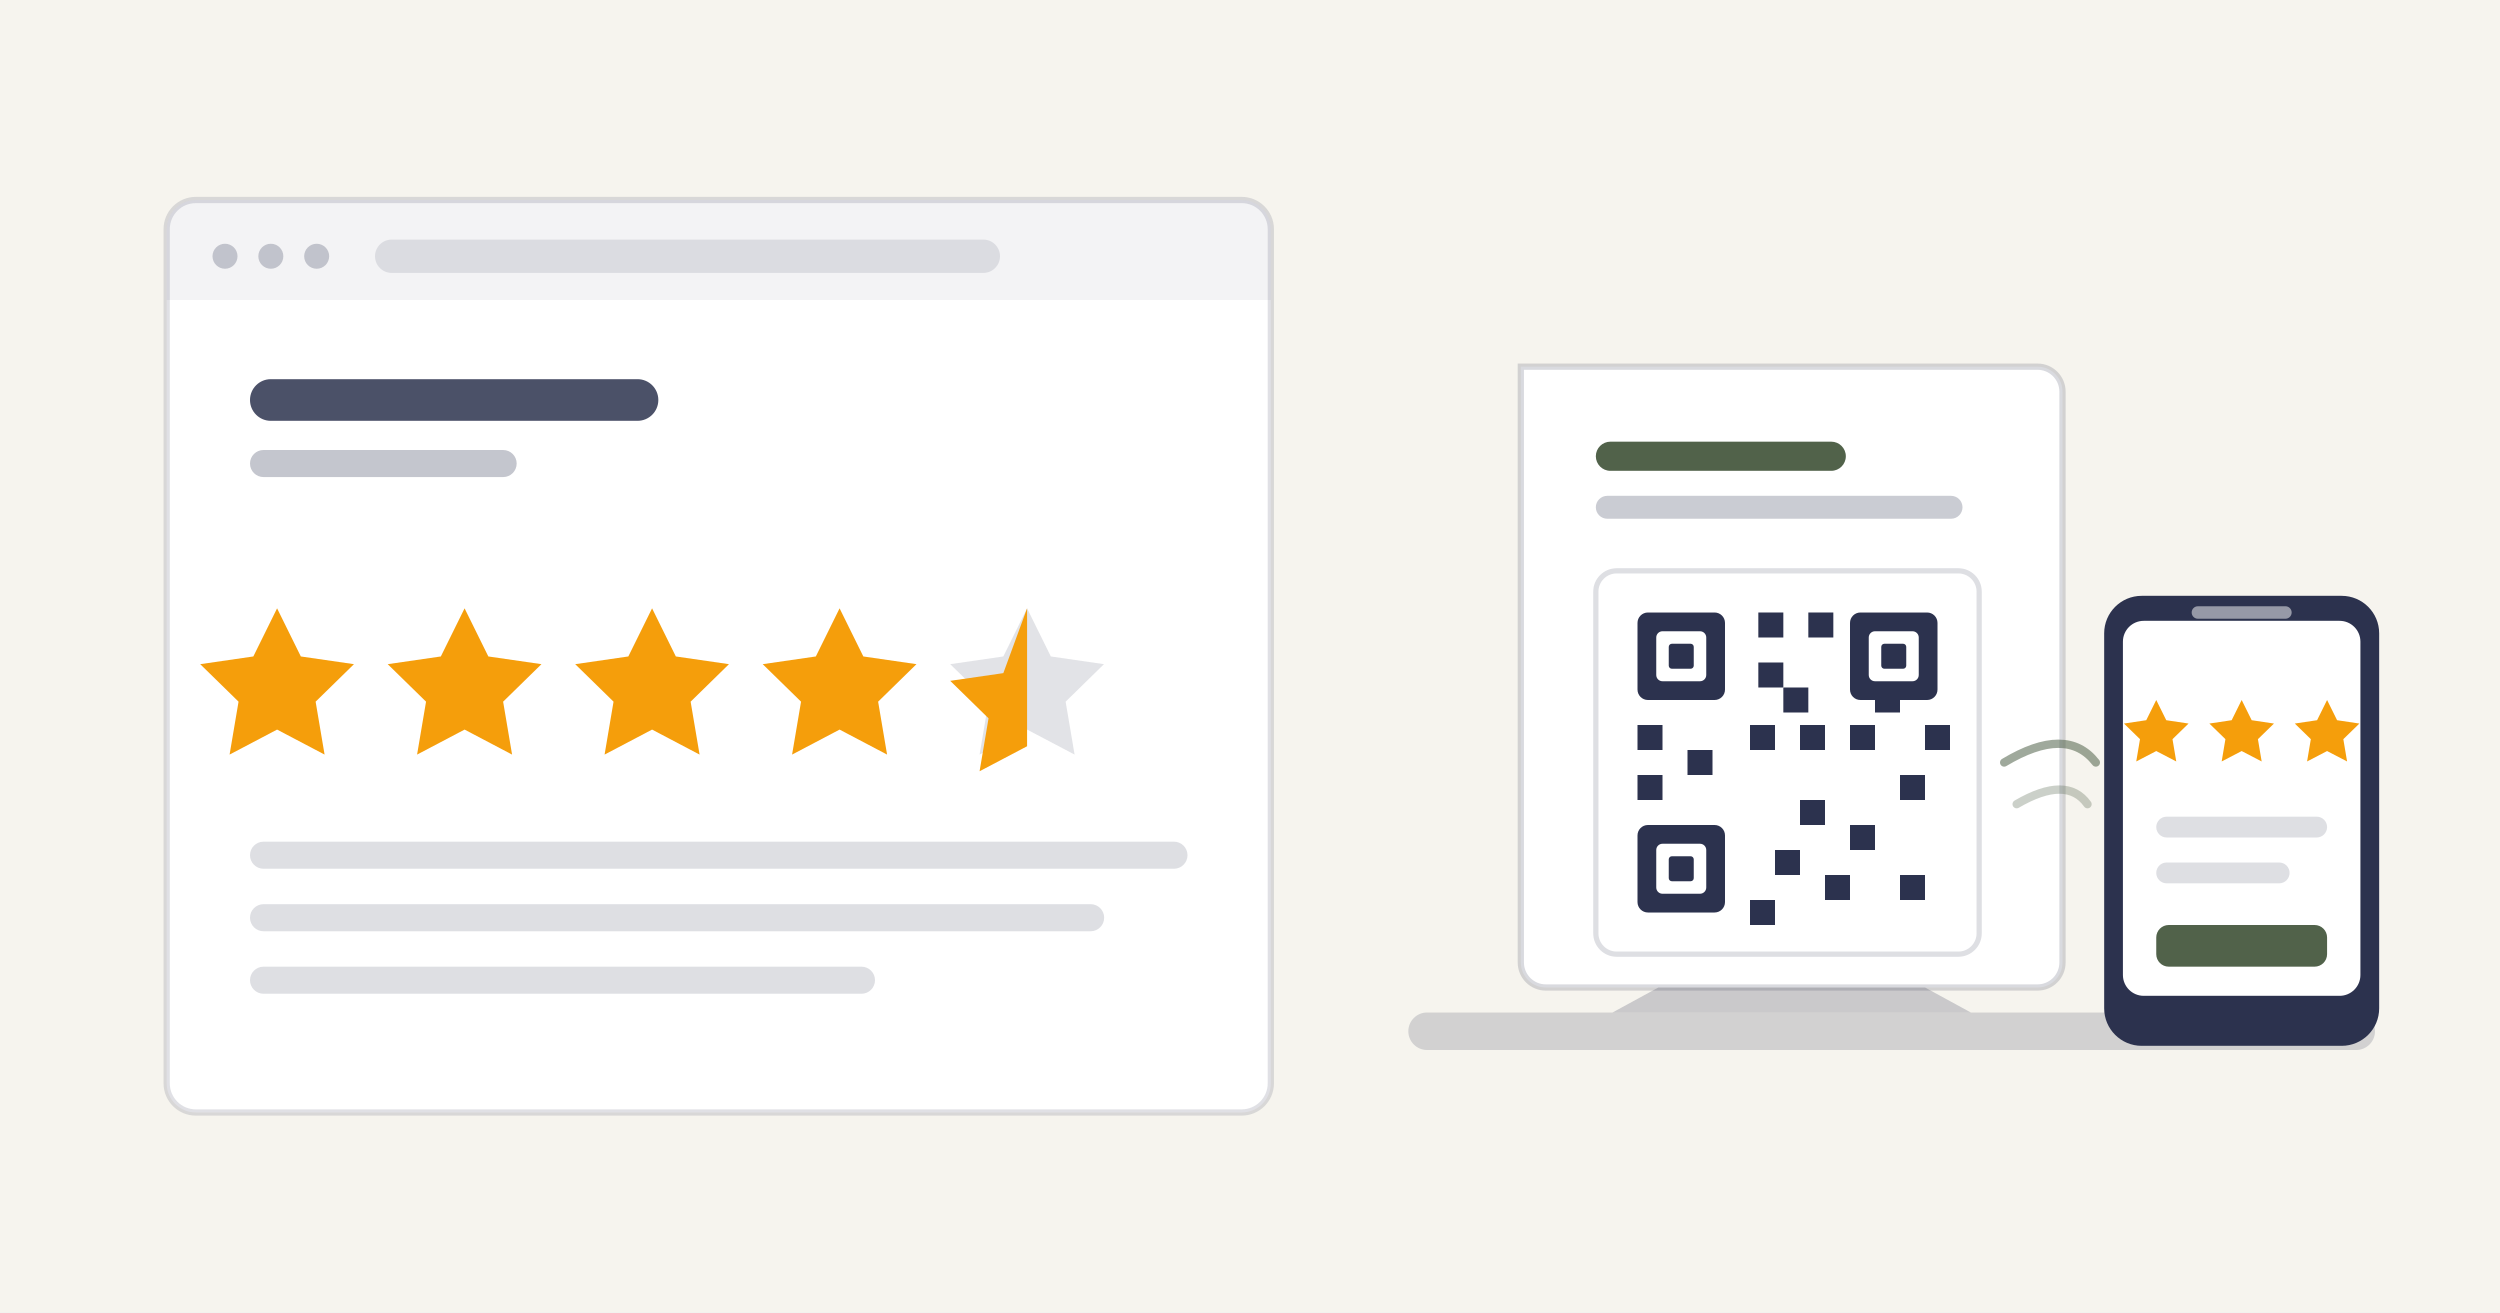
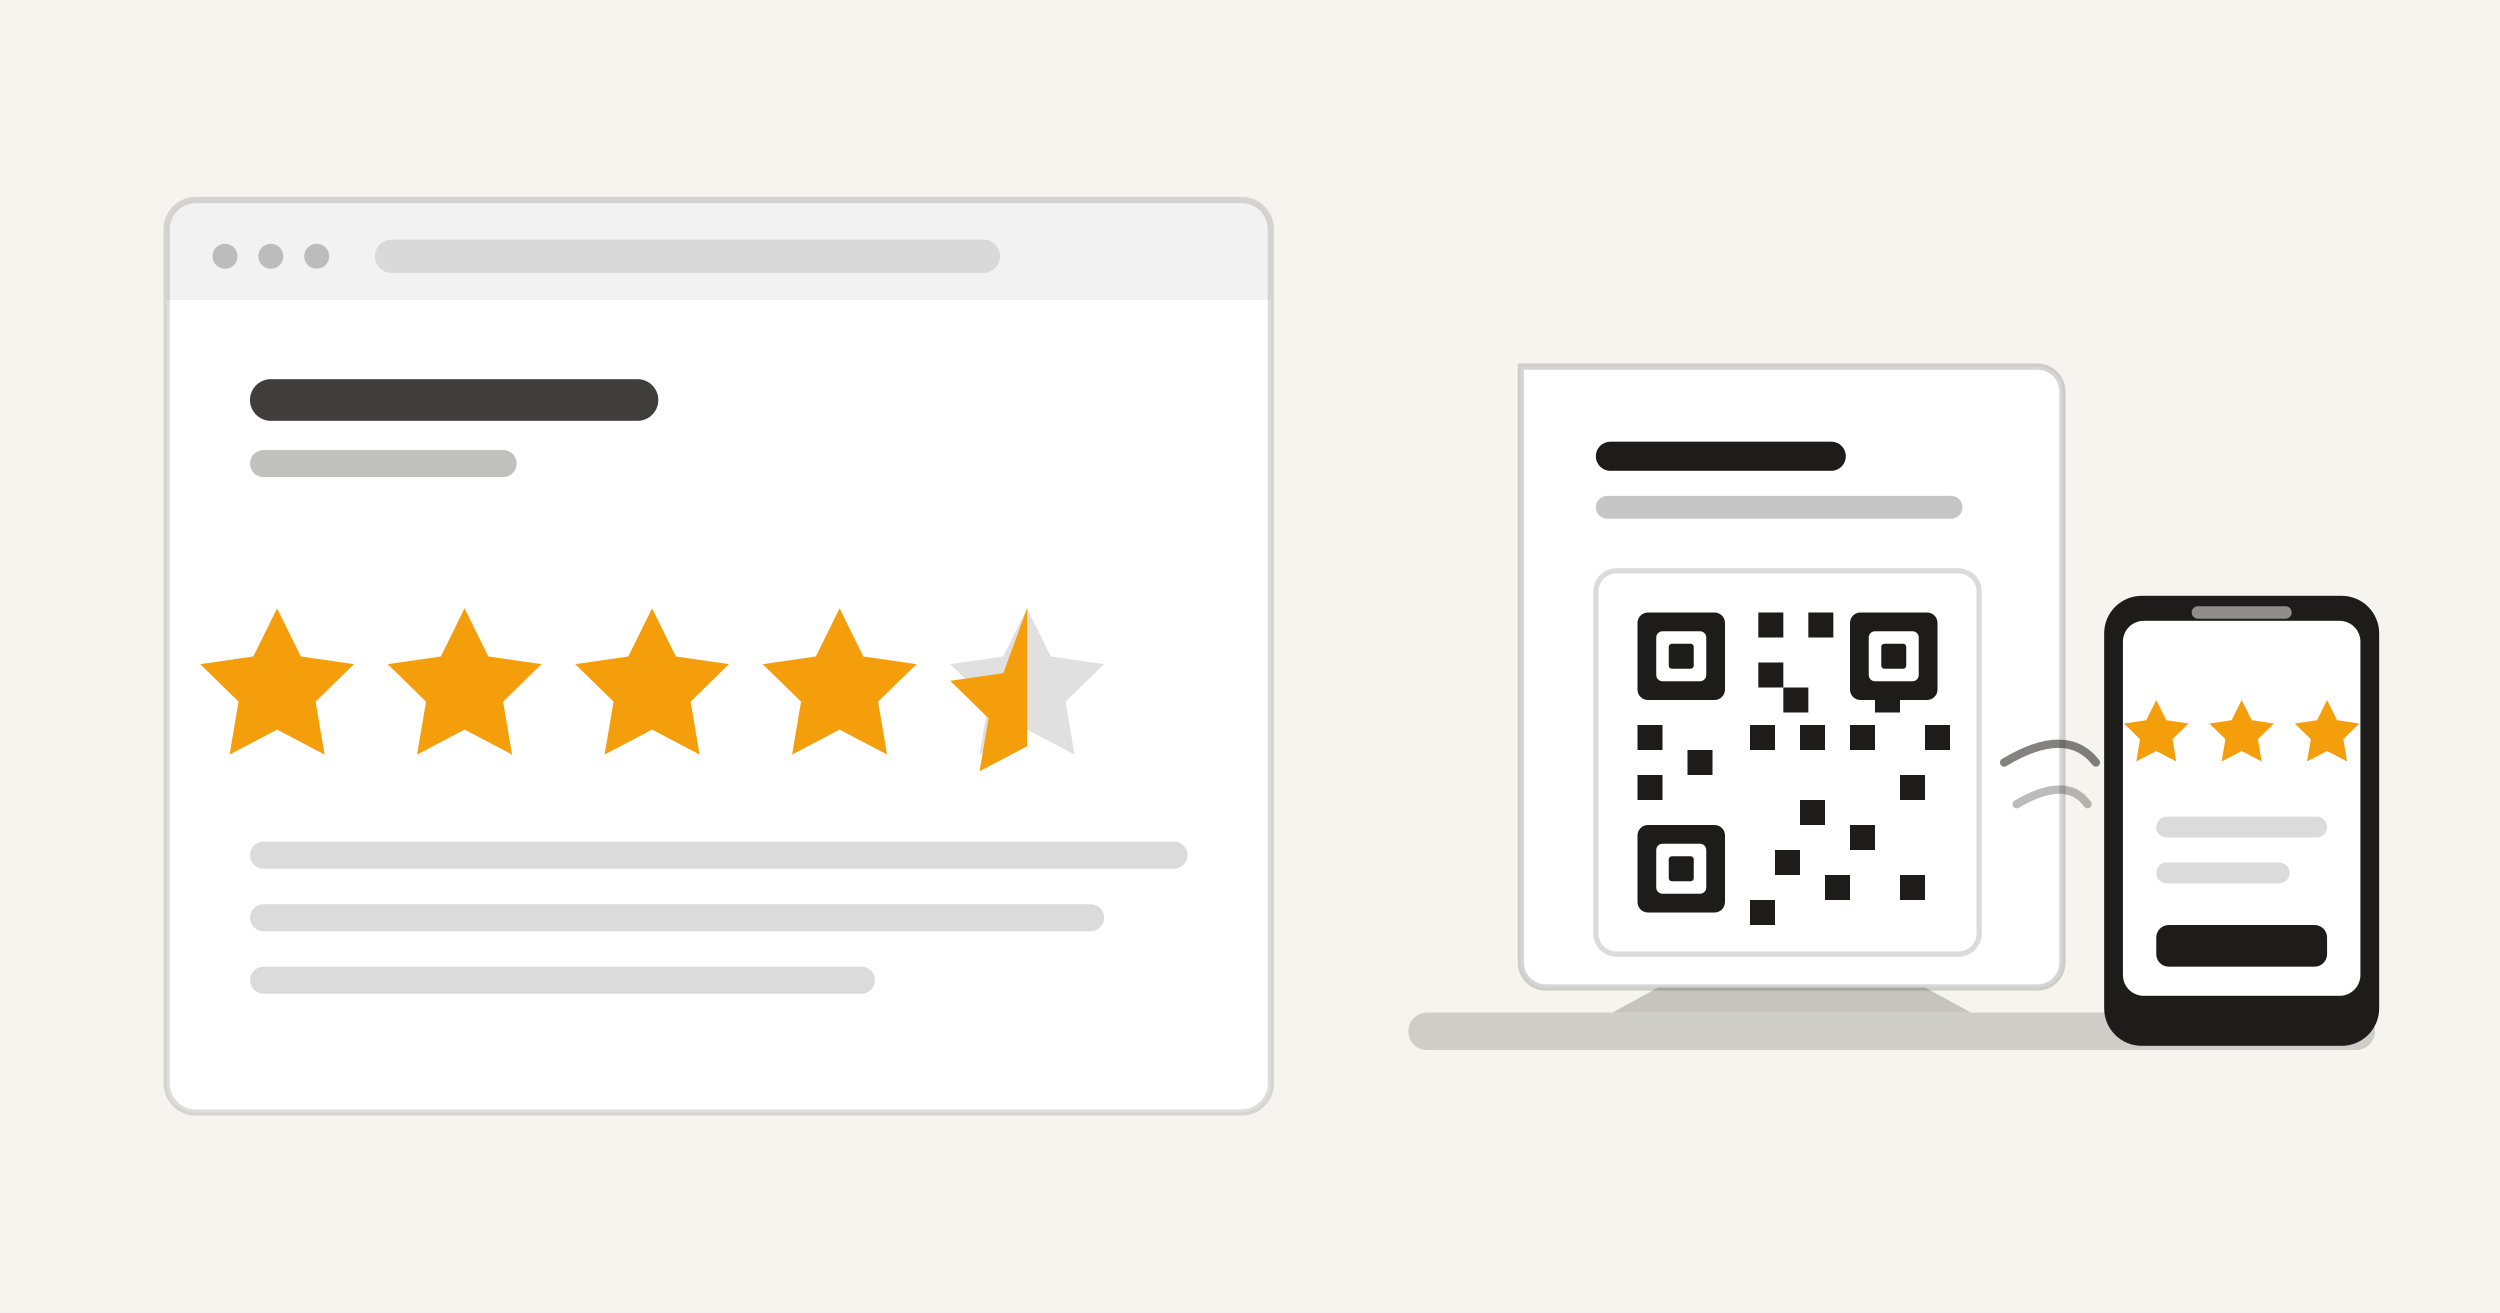
<svg xmlns="http://www.w3.org/2000/svg" viewBox="0 0 1200 630" width="1200" height="630" role="img" aria-label="Anmeldelsesprofil med stjernebedømmelse ved siden af en stander med QR-kode på en disk">
  <rect width="1200" height="630" fill="#f6f4ee" />
  <g>
    <rect x="80" y="96" width="530" height="438" rx="14" fill="#ffffff" />
-     <rect x="80" y="96" width="530" height="438" rx="14" fill="none" stroke="#2c324e" stroke-width="3" opacity="0.15" />
-     <path d="M80 110 a14 14 0 0 1 14 -14 h502 a14 14 0 0 1 14 14 v34 h-530 z" fill="#2c324e" opacity="0.06" />
-     <circle cx="108" cy="123" r="6" fill="#2c324e" opacity="0.25" />
-     <circle cx="130" cy="123" r="6" fill="#2c324e" opacity="0.25" />
-     <circle cx="152" cy="123" r="6" fill="#2c324e" opacity="0.25" />
-     <rect x="180" y="115" width="300" height="16" rx="8" fill="#2c324e" opacity="0.12" />
-     <rect x="120" y="182" width="196" height="20" rx="10" fill="#2c324e" opacity="0.85" />
-     <rect x="120" y="216" width="128" height="13" rx="6.5" fill="#2c324e" opacity="0.28" />
+     <rect x="80" y="96" width="530" height="438" rx="14" fill="none" stroke="#1e1c1a" stroke-width="3" opacity="0.15" />
+     <path d="M80 110 a14 14 0 0 1 14 -14 h502 a14 14 0 0 1 14 14 v34 h-530 z" fill="#1e1c1a" opacity="0.06" />
+     <circle cx="108" cy="123" r="6" fill="#1e1c1a" opacity="0.25" />
+     <circle cx="130" cy="123" r="6" fill="#1e1c1a" opacity="0.25" />
+     <circle cx="152" cy="123" r="6" fill="#1e1c1a" opacity="0.25" />
+     <rect x="180" y="115" width="300" height="16" rx="8" fill="#1e1c1a" opacity="0.12" />
+     <rect x="120" y="182" width="196" height="20" rx="10" fill="#1e1c1a" opacity="0.85" />
+     <rect x="120" y="216" width="128" height="13" rx="6.5" fill="#1e1c1a" opacity="0.28" />
    <g fill="#f59e0b">
      <path d="M133 292 l11.4 23.1 25.5 3.7 -18.4 18 4.3 25.4 -22.8 -12 -22.8 12 4.3 -25.4 -18.4 -18 25.5 -3.7 z" />
      <path d="M223 292 l11.4 23.1 25.5 3.7 -18.4 18 4.3 25.4 -22.8 -12 -22.8 12 4.3 -25.4 -18.4 -18 25.5 -3.7 z" />
      <path d="M313 292 l11.4 23.1 25.5 3.7 -18.4 18 4.3 25.4 -22.8 -12 -22.8 12 4.3 -25.4 -18.4 -18 25.5 -3.7 z" />
      <path d="M403 292 l11.4 23.1 25.5 3.7 -18.4 18 4.3 25.4 -22.8 -12 -22.8 12 4.3 -25.4 -18.4 -18 25.5 -3.7 z" />
    </g>
-     <path d="M493 292 l11.4 23.1 25.5 3.7 -18.4 18 4.3 25.4 -22.8 -12 -22.8 12 4.3 -25.4 -18.4 -18 25.5 -3.7 z" fill="#2c324e" opacity="0.14" />
+     <path d="M493 292 l11.4 23.1 25.5 3.7 -18.4 18 4.3 25.4 -22.8 -12 -22.8 12 4.3 -25.4 -18.4 -18 25.5 -3.7 z" fill="#1e1c1a" opacity="0.14" />
    <path d="M493 292 v66.2 l-22.8 12 4.3 -25.4 -18.4 -18 25.5 -3.7 z" fill="#f59e0b" />
-     <rect x="120" y="404" width="450" height="13" rx="6.5" fill="#2c324e" opacity="0.16" />
-     <rect x="120" y="434" width="410" height="13" rx="6.5" fill="#2c324e" opacity="0.16" />
-     <rect x="120" y="464" width="300" height="13" rx="6.5" fill="#2c324e" opacity="0.16" />
+     <rect x="120" y="404" width="450" height="13" rx="6.5" fill="#1e1c1a" opacity="0.16" />
+     <rect x="120" y="434" width="410" height="13" rx="6.5" fill="#1e1c1a" opacity="0.16" />
+     <rect x="120" y="464" width="300" height="13" rx="6.5" fill="#1e1c1a" opacity="0.16" />
  </g>
-   <rect x="676" y="486" width="464" height="18" rx="9" fill="#2c324e" opacity="0.18" />
+   <rect x="676" y="486" width="464" height="18" rx="9" fill="#1e1c1a" opacity="0.18" />
  <path d="M742 176 h236 a12 12 0 0 1 12 12 v274 a12 12 0 0 1 -12 12 h-236 a12 12 0 0 1 -12 -12 v-286 z" fill="#ffffff" />
-   <path d="M742 176 h236 a12 12 0 0 1 12 12 v274 a12 12 0 0 1 -12 12 h-236 a12 12 0 0 1 -12 -12 v-286 z" fill="none" stroke="#2c324e" stroke-width="3" opacity="0.18" />
-   <path d="M796 474 h128 l22 12 h-172 z" fill="#2c324e" opacity="0.22" />
-   <rect x="766" y="212" width="120" height="14" rx="7" fill="#51624a" />
-   <rect x="766" y="238" width="176" height="11" rx="5.5" fill="#2c324e" opacity="0.25" />
+   <path d="M742 176 h236 a12 12 0 0 1 12 12 v274 a12 12 0 0 1 -12 12 h-236 a12 12 0 0 1 -12 -12 v-286 z" fill="none" stroke="#1e1c1a" stroke-width="3" opacity="0.18" />
+   <path d="M796 474 h128 l22 12 h-172 z" fill="#1e1c1a" opacity="0.22" />
+   <rect x="766" y="212" width="120" height="14" rx="7" fill="#1e1c1a" />
+   <rect x="766" y="238" width="176" height="11" rx="5.5" fill="#1e1c1a" opacity="0.25" />
  <g>
    <rect x="766" y="274" width="184" height="184" rx="10" fill="#ffffff" />
-     <rect x="766" y="274" width="184" height="184" rx="10" fill="none" stroke="#2c324e" stroke-width="2.5" opacity="0.16" />
-     <g fill="#2c324e">
+     <rect x="766" y="274" width="184" height="184" rx="10" fill="none" stroke="#1e1c1a" stroke-width="2.5" opacity="0.16" />
+     <g fill="#1e1c1a">
      <rect x="786" y="294" width="42" height="42" rx="5" />
      <rect x="888" y="294" width="42" height="42" rx="5" />
      <rect x="786" y="396" width="42" height="42" rx="5" />
      <g fill="#ffffff">
        <rect x="795" y="303" width="24" height="24" rx="3" />
        <rect x="897" y="303" width="24" height="24" rx="3" />
        <rect x="795" y="405" width="24" height="24" rx="3" />
      </g>
-       <g fill="#2c324e">
+       <g fill="#1e1c1a">
        <rect x="801" y="309" width="12" height="12" rx="1.5" />
        <rect x="903" y="309" width="12" height="12" rx="1.5" />
        <rect x="801" y="411" width="12" height="12" rx="1.5" />
      </g>
      <rect x="844" y="294" width="12" height="12" />
      <rect x="868" y="294" width="12" height="12" />
      <rect x="844" y="318" width="12" height="12" />
      <rect x="856" y="330" width="12" height="12" />
      <rect x="888" y="348" width="12" height="12" />
      <rect x="864" y="348" width="12" height="12" />
      <rect x="840" y="348" width="12" height="12" />
      <rect x="786" y="348" width="12" height="12" />
      <rect x="810" y="360" width="12" height="12" />
      <rect x="786" y="372" width="12" height="12" />
      <rect x="912" y="372" width="12" height="12" />
      <rect x="888" y="396" width="12" height="12" />
      <rect x="864" y="384" width="12" height="12" />
      <rect x="852" y="408" width="12" height="12" />
      <rect x="876" y="420" width="12" height="12" />
      <rect x="912" y="420" width="12" height="12" />
      <rect x="840" y="432" width="12" height="12" />
      <rect x="900" y="330" width="12" height="12" />
      <rect x="924" y="348" width="12" height="12" />
    </g>
  </g>
  <g>
-     <rect x="1010" y="286" width="132" height="216" rx="18" fill="#2c324e" />
+     <rect x="1010" y="286" width="132" height="216" rx="18" fill="#1e1c1a" />
    <rect x="1019" y="298" width="114" height="180" rx="10" fill="#ffffff" />
    <rect x="1052" y="291" width="48" height="6" rx="3" fill="#ffffff" opacity="0.5" />
    <g fill="#f59e0b">
      <path d="M1035 336 l4.8 9.7 10.7 1.6 -7.7 7.5 1.8 10.7 -9.6 -5 -9.6 5 1.8 -10.7 -7.7 -7.5 10.7 -1.6 z" />
      <path d="M1076 336 l4.8 9.7 10.7 1.6 -7.7 7.5 1.8 10.7 -9.6 -5 -9.6 5 1.8 -10.7 -7.7 -7.5 10.7 -1.6 z" />
      <path d="M1117 336 l4.8 9.7 10.7 1.6 -7.7 7.5 1.8 10.7 -9.6 -5 -9.6 5 1.8 -10.7 -7.7 -7.5 10.7 -1.6 z" />
    </g>
-     <rect x="1035" y="392" width="82" height="10" rx="5" fill="#2c324e" opacity="0.16" />
-     <rect x="1035" y="414" width="64" height="10" rx="5" fill="#2c324e" opacity="0.16" />
-     <rect x="1035" y="444" width="82" height="20" rx="6" fill="#51624a" />
+     <rect x="1035" y="392" width="82" height="10" rx="5" fill="#1e1c1a" opacity="0.16" />
+     <rect x="1035" y="414" width="64" height="10" rx="5" fill="#1e1c1a" opacity="0.16" />
+     <rect x="1035" y="444" width="82" height="20" rx="6" fill="#1e1c1a" />
  </g>
-   <path d="M962 366 q30 -18 44 0" fill="none" stroke="#51624a" stroke-width="4" stroke-linecap="round" opacity="0.55" />
-   <path d="M968 386 q24 -14 34 0" fill="none" stroke="#51624a" stroke-width="4" stroke-linecap="round" opacity="0.3" />
+   <path d="M962 366 q30 -18 44 0" fill="none" stroke="#1e1c1a" stroke-width="4" stroke-linecap="round" opacity="0.55" />
+   <path d="M968 386 q24 -14 34 0" fill="none" stroke="#1e1c1a" stroke-width="4" stroke-linecap="round" opacity="0.3" />
</svg>
